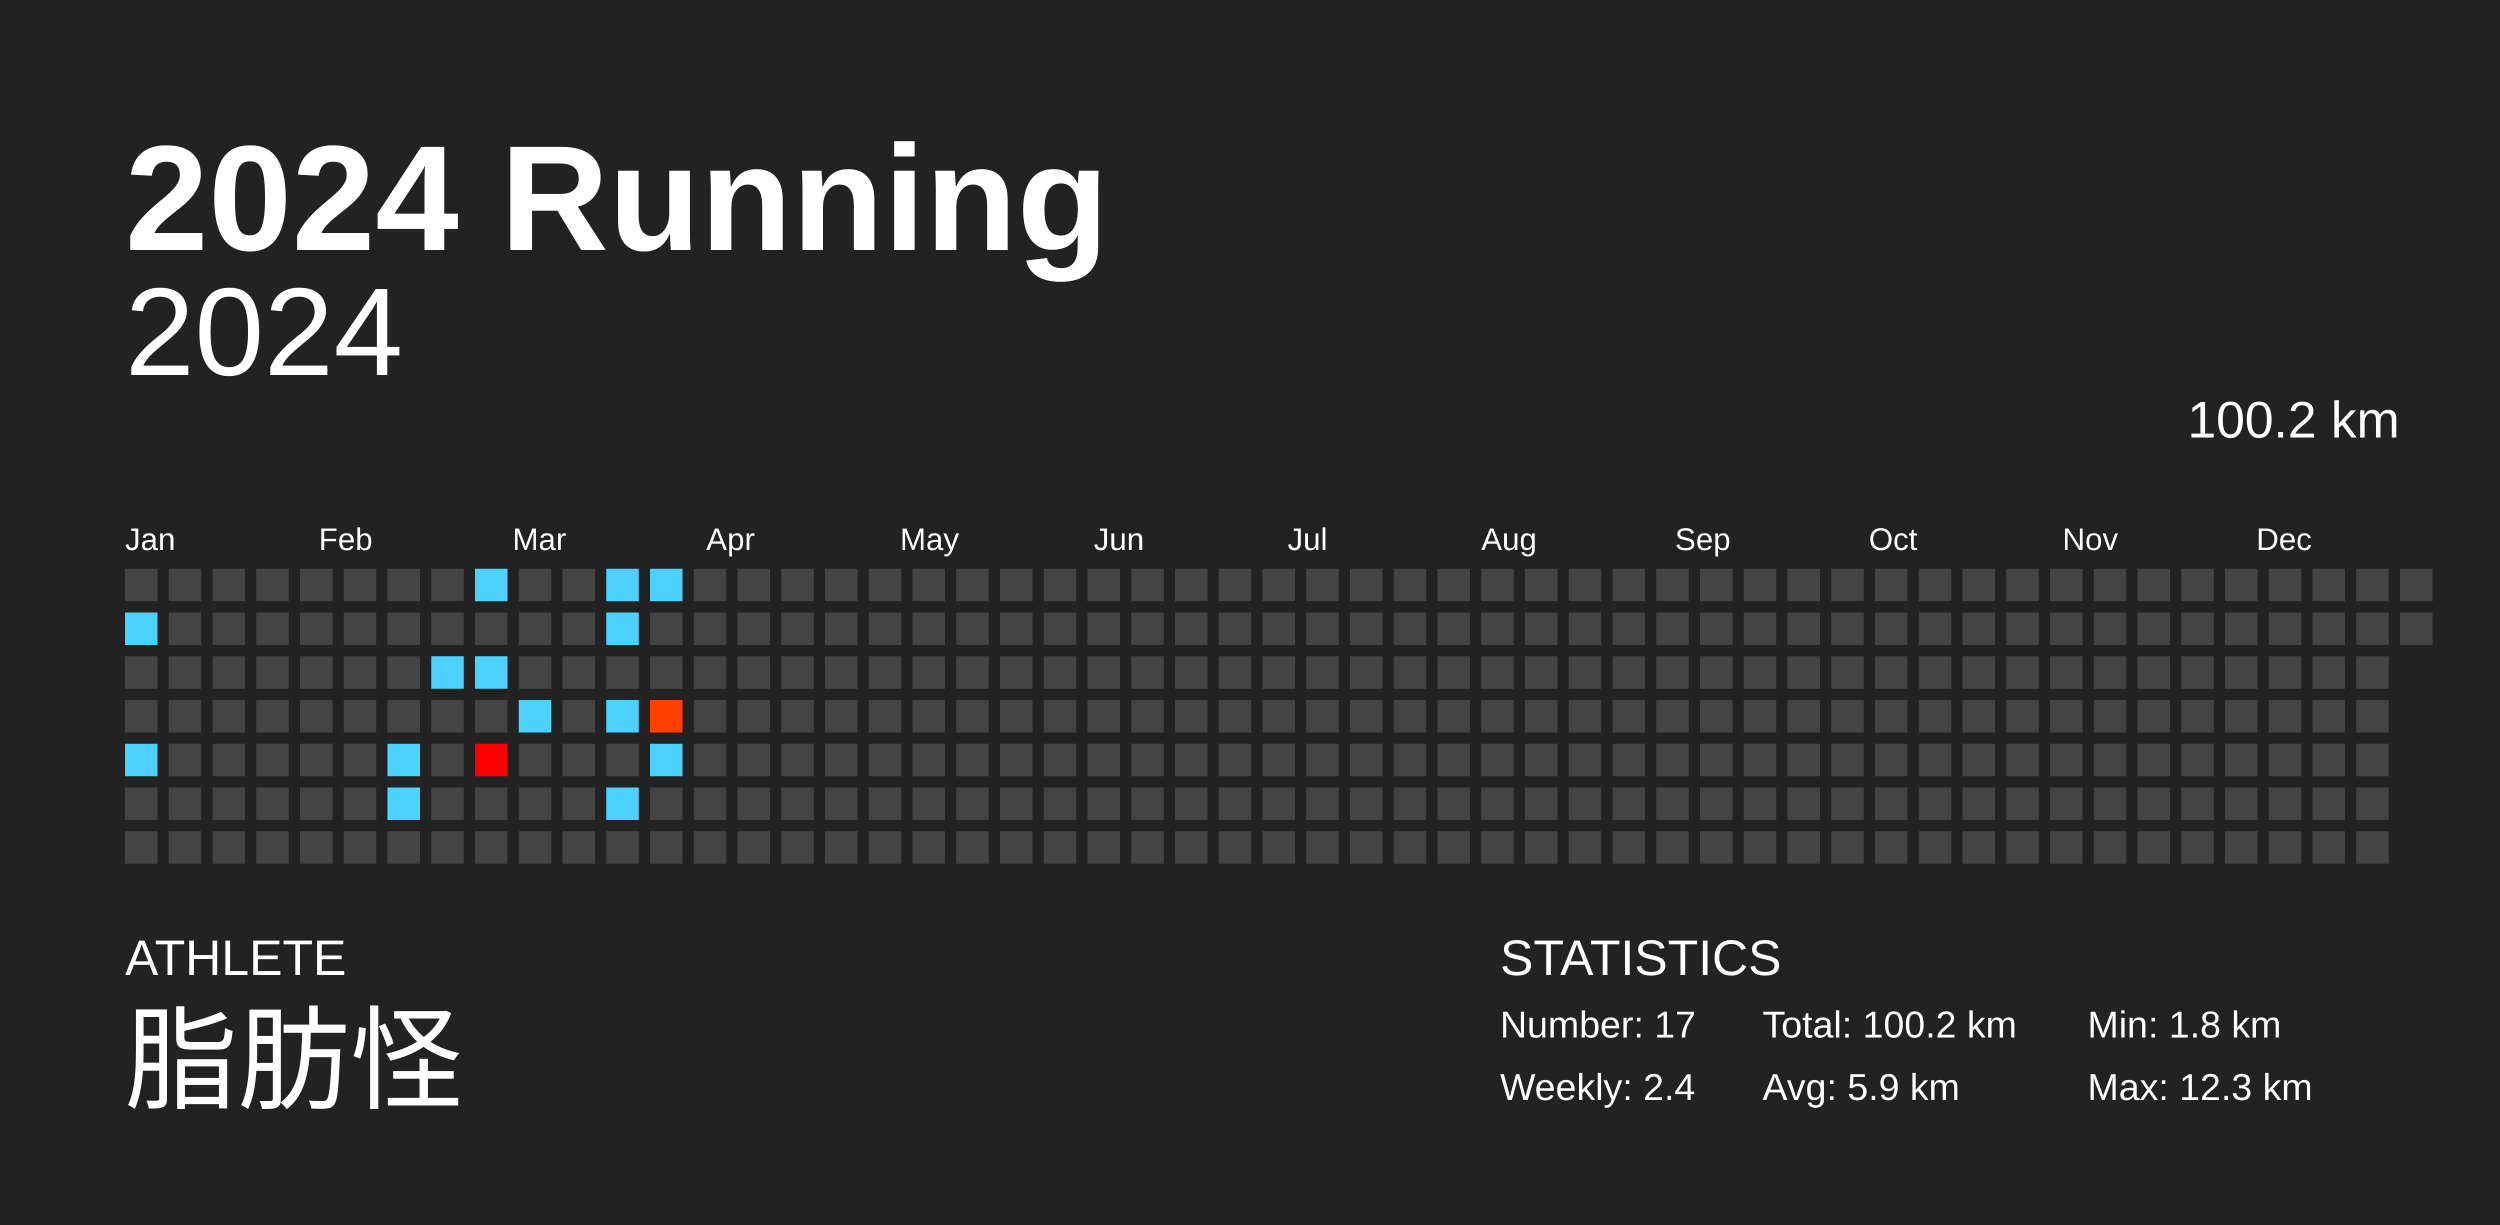
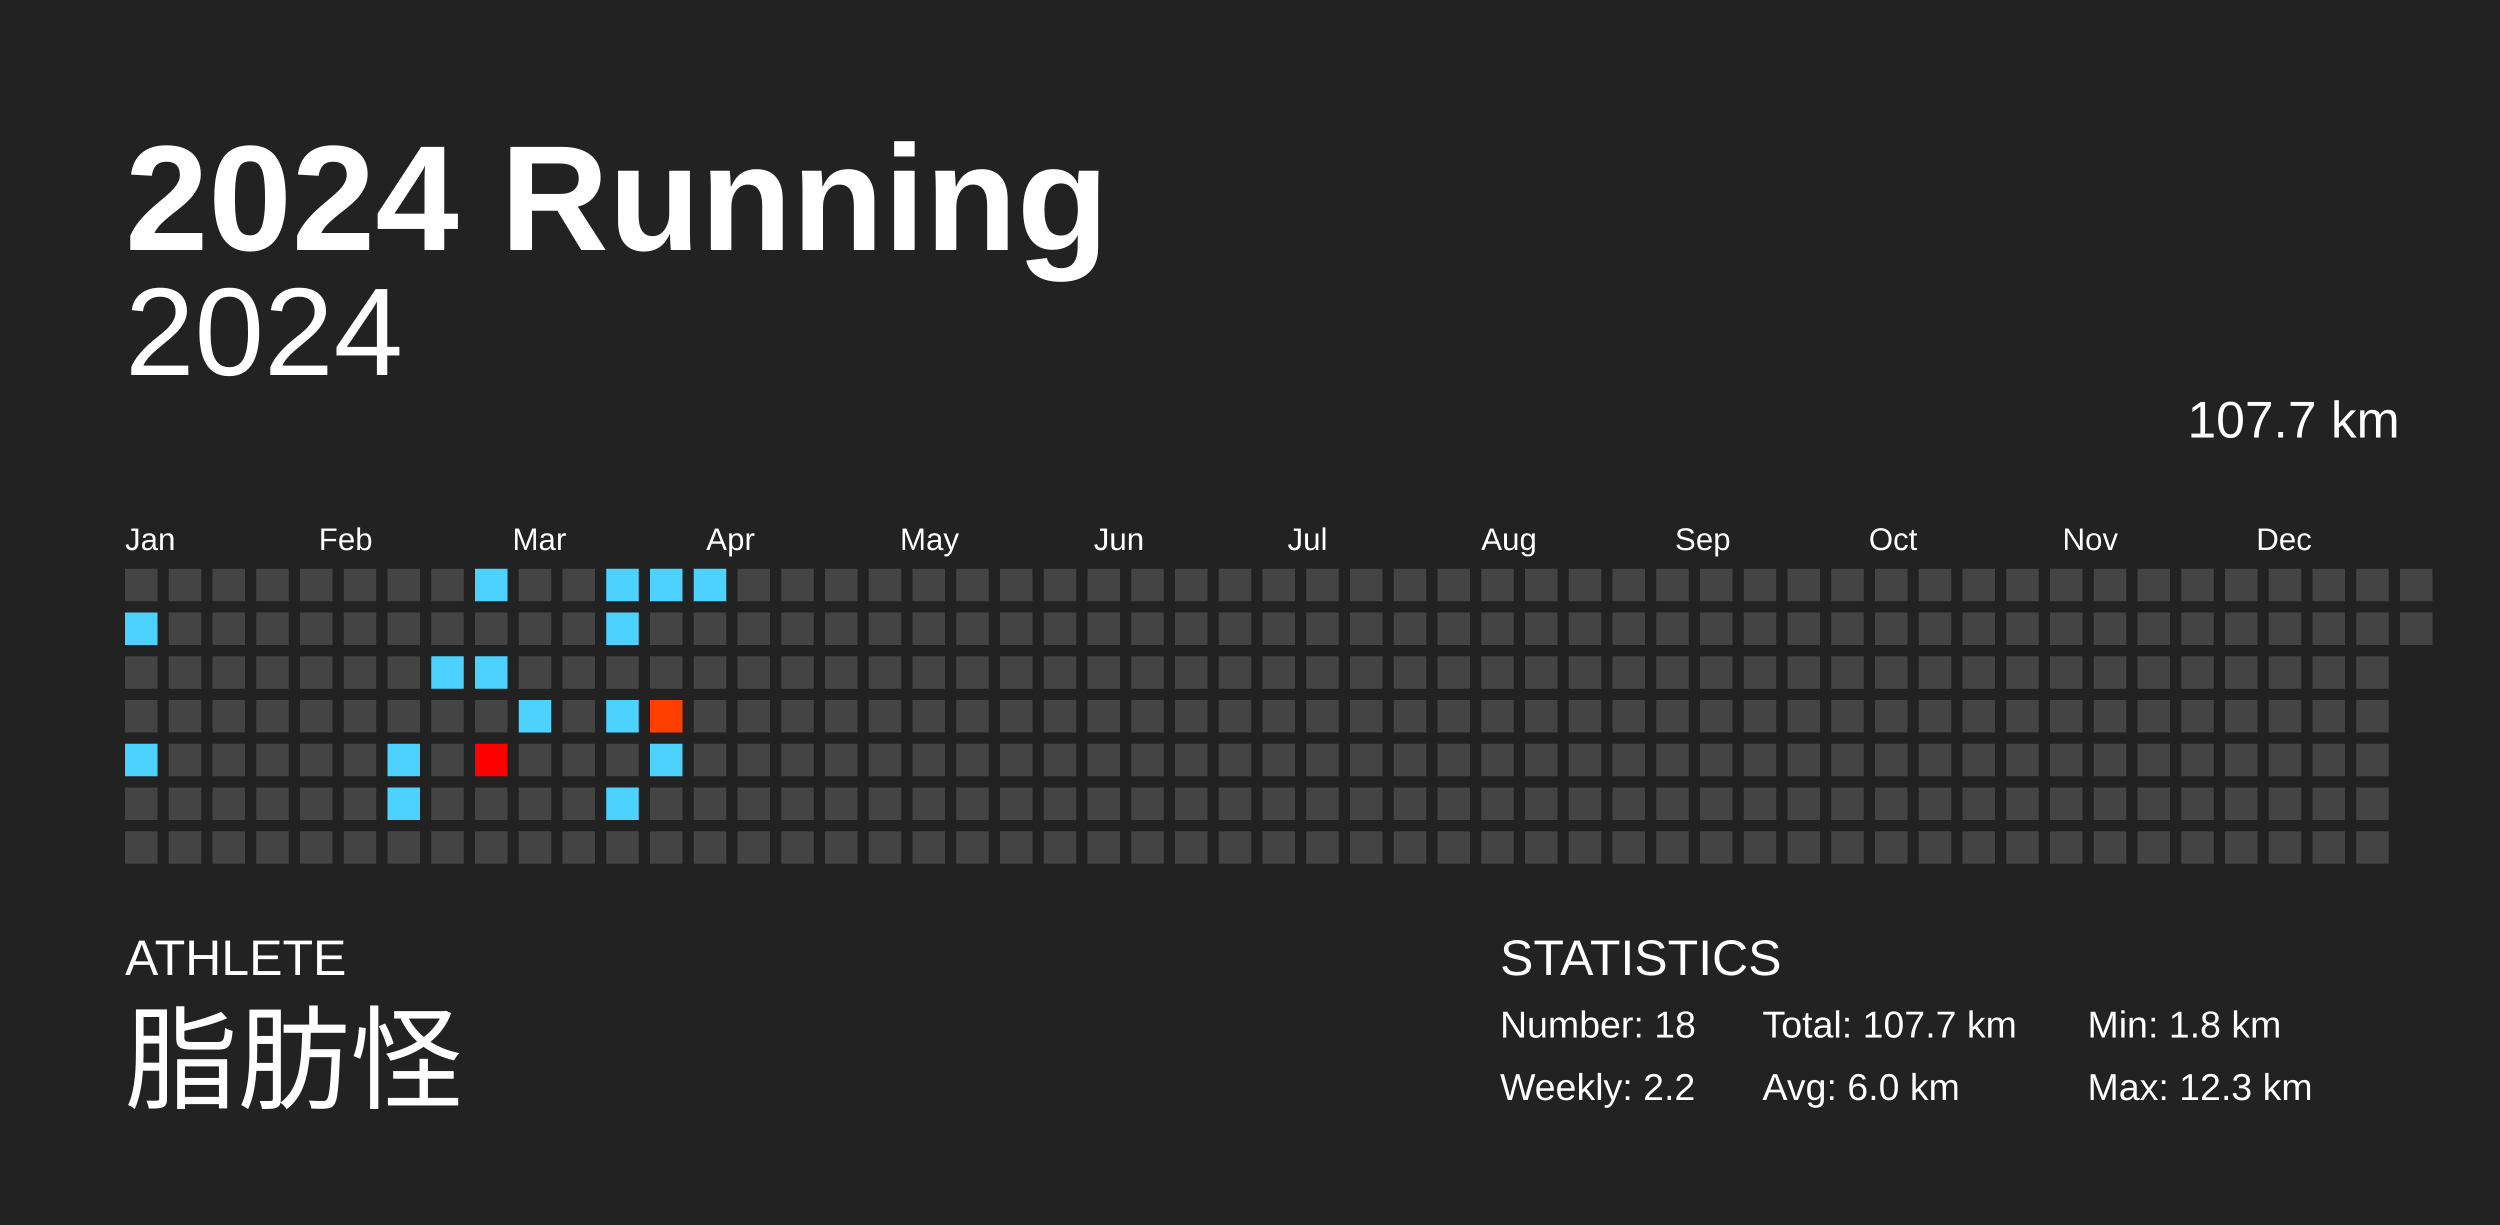
<svg xmlns="http://www.w3.org/2000/svg" baseProfile="full" height="98mm" version="1.1" viewBox="0,0,200,98" width="200mm">
  <defs />
  <rect fill="#222222" height="98" width="200" x="0" y="0" />
  <text fill="#FFFFFF" style="font-size:12px; font-family:Arial; font-weight:bold;" x="10" y="20">2024 Running</text>
  <text fill="#FFFFFF" style="font-size:4px; font-family:Arial" x="10" y="78">ATHLETE</text>
  <text fill="#FFFFFF" style="font-size:9px; font-family:Arial" x="10" y="88">脂肪怪</text>
  <text fill="#FFFFFF" style="font-size:4px; font-family:Arial" x="120" y="78">STATISTICS</text>
-   <text fill="#FFFFFF" style="font-size:3px; font-family:Arial" x="120" y="83">Number: 17</text>
-   <text fill="#FFFFFF" style="font-size:3px; font-family:Arial" x="120" y="88">Weekly: 2.4</text>
-   <text fill="#FFFFFF" style="font-size:3px; font-family:Arial" x="141" y="83">Total: 100.2 km</text>
-   <text fill="#FFFFFF" style="font-size:3px; font-family:Arial" x="141" y="88">Avg: 5.9 km</text>
+   <text fill="#FFFFFF" style="font-size:3px; font-family:Arial" x="120" y="83">Number: 18</text>
+   <text fill="#FFFFFF" style="font-size:3px; font-family:Arial" x="120" y="88">Weekly: 2.2</text>
+   <text fill="#FFFFFF" style="font-size:3px; font-family:Arial" x="141" y="83">Total: 107.7 km</text>
+   <text fill="#FFFFFF" style="font-size:3px; font-family:Arial" x="141" y="88">Avg: 6.0 km</text>
  <text fill="#FFFFFF" style="font-size:3px; font-family:Arial" x="167" y="83">Min: 1.8 km</text>
  <text fill="#FFFFFF" style="font-size:3px; font-family:Arial" x="167" y="88">Max: 12.3 km</text>
  <text alignment-baseline="hanging" fill="#FFFFFF" style="font-size:10.0px; font-family:Arial;" x="10" y="30">2024</text>
-   <text alignment-baseline="hanging" fill="#FFFFFF" style="font-size:4.125px; font-family:Arial;" x="175" y="35">100.2 km</text>
+   <text alignment-baseline="hanging" fill="#FFFFFF" style="font-size:4.125px; font-family:Arial;" x="175" y="35">107.7 km</text>
  <text fill="#FFFFFF" style="font-size:2.5px; font-family:Arial" x="10.0" y="44">Jan</text>
  <text fill="#FFFFFF" style="font-size:2.5px; font-family:Arial" x="25.5" y="44">Feb</text>
  <text fill="#FFFFFF" style="font-size:2.5px; font-family:Arial" x="41.0" y="44">Mar</text>
  <text fill="#FFFFFF" style="font-size:2.5px; font-family:Arial" x="56.5" y="44">Apr</text>
  <text fill="#FFFFFF" style="font-size:2.5px; font-family:Arial" x="72.0" y="44">May</text>
  <text fill="#FFFFFF" style="font-size:2.5px; font-family:Arial" x="87.5" y="44">Jun</text>
  <text fill="#FFFFFF" style="font-size:2.5px; font-family:Arial" x="103.0" y="44">Jul</text>
  <text fill="#FFFFFF" style="font-size:2.5px; font-family:Arial" x="118.5" y="44">Aug</text>
  <text fill="#FFFFFF" style="font-size:2.5px; font-family:Arial" x="134.0" y="44">Sep</text>
  <text fill="#FFFFFF" style="font-size:2.5px; font-family:Arial" x="149.5" y="44">Oct</text>
  <text fill="#FFFFFF" style="font-size:2.5px; font-family:Arial" x="165.0" y="44">Nov</text>
  <text fill="#FFFFFF" style="font-size:2.5px; font-family:Arial" x="180.5" y="44">Dec</text>
  <rect fill="#444444" height="2.6" width="2.6" x="10.0" y="45.5" />
  <rect fill="#4dd2ff" height="2.6" width="2.6" x="10.0" y="49.0" />
  <rect fill="#444444" height="2.6" width="2.6" x="10.0" y="52.5" />
  <rect fill="#444444" height="2.6" width="2.6" x="10.0" y="56.0" />
  <rect fill="#4dd2ff" height="2.6" width="2.6" x="10.0" y="59.5" />
  <rect fill="#444444" height="2.6" width="2.6" x="10.0" y="63.0" />
  <rect fill="#444444" height="2.6" width="2.6" x="10.0" y="66.5" />
  <rect fill="#444444" height="2.6" width="2.6" x="13.5" y="45.5" />
  <rect fill="#444444" height="2.6" width="2.6" x="13.5" y="49.0" />
  <rect fill="#444444" height="2.6" width="2.6" x="13.5" y="52.5" />
  <rect fill="#444444" height="2.6" width="2.6" x="13.5" y="56.0" />
  <rect fill="#444444" height="2.6" width="2.6" x="13.5" y="59.5" />
  <rect fill="#444444" height="2.6" width="2.6" x="13.5" y="63.0" />
  <rect fill="#444444" height="2.6" width="2.6" x="13.5" y="66.5" />
  <rect fill="#444444" height="2.6" width="2.6" x="17.0" y="45.5" />
  <rect fill="#444444" height="2.6" width="2.6" x="17.0" y="49.0" />
  <rect fill="#444444" height="2.6" width="2.6" x="17.0" y="52.5" />
  <rect fill="#444444" height="2.6" width="2.6" x="17.0" y="56.0" />
  <rect fill="#444444" height="2.6" width="2.6" x="17.0" y="59.5" />
  <rect fill="#444444" height="2.6" width="2.6" x="17.0" y="63.0" />
  <rect fill="#444444" height="2.6" width="2.6" x="17.0" y="66.5" />
  <rect fill="#444444" height="2.6" width="2.6" x="20.5" y="45.5" />
  <rect fill="#444444" height="2.6" width="2.6" x="20.5" y="49.0" />
  <rect fill="#444444" height="2.6" width="2.6" x="20.5" y="52.5" />
  <rect fill="#444444" height="2.6" width="2.6" x="20.5" y="56.0" />
  <rect fill="#444444" height="2.6" width="2.6" x="20.5" y="59.5" />
  <rect fill="#444444" height="2.6" width="2.6" x="20.5" y="63.0" />
  <rect fill="#444444" height="2.6" width="2.6" x="20.5" y="66.5" />
  <rect fill="#444444" height="2.6" width="2.6" x="24.0" y="45.5" />
  <rect fill="#444444" height="2.6" width="2.6" x="24.0" y="49.0" />
  <rect fill="#444444" height="2.6" width="2.6" x="24.0" y="52.5" />
  <rect fill="#444444" height="2.6" width="2.6" x="24.0" y="56.0" />
  <rect fill="#444444" height="2.6" width="2.6" x="24.0" y="59.5" />
  <rect fill="#444444" height="2.6" width="2.6" x="24.0" y="63.0" />
  <rect fill="#444444" height="2.6" width="2.6" x="24.0" y="66.5" />
  <rect fill="#444444" height="2.6" width="2.6" x="27.5" y="45.5" />
  <rect fill="#444444" height="2.6" width="2.6" x="27.5" y="49.0" />
  <rect fill="#444444" height="2.6" width="2.6" x="27.5" y="52.5" />
  <rect fill="#444444" height="2.6" width="2.6" x="27.5" y="56.0" />
  <rect fill="#444444" height="2.6" width="2.6" x="27.5" y="59.5" />
  <rect fill="#444444" height="2.6" width="2.6" x="27.5" y="63.0" />
  <rect fill="#444444" height="2.6" width="2.6" x="27.5" y="66.5" />
  <rect fill="#444444" height="2.6" width="2.6" x="31.0" y="45.5" />
  <rect fill="#444444" height="2.6" width="2.6" x="31.0" y="49.0" />
  <rect fill="#444444" height="2.6" width="2.6" x="31.0" y="52.5" />
  <rect fill="#444444" height="2.6" width="2.6" x="31.0" y="56.0" />
  <rect fill="#4dd2ff" height="2.6" width="2.6" x="31.0" y="59.5" />
  <rect fill="#4dd2ff" height="2.6" width="2.6" x="31.0" y="63.0" />
  <rect fill="#444444" height="2.6" width="2.6" x="31.0" y="66.5" />
  <rect fill="#444444" height="2.6" width="2.6" x="34.5" y="45.5" />
  <rect fill="#444444" height="2.6" width="2.6" x="34.5" y="49.0" />
  <rect fill="#4dd2ff" height="2.6" width="2.6" x="34.5" y="52.5" />
  <rect fill="#444444" height="2.6" width="2.6" x="34.5" y="56.0" />
  <rect fill="#444444" height="2.6" width="2.6" x="34.5" y="59.5" />
  <rect fill="#444444" height="2.6" width="2.6" x="34.5" y="63.0" />
  <rect fill="#444444" height="2.6" width="2.6" x="34.5" y="66.5" />
  <rect fill="#4dd2ff" height="2.6" width="2.6" x="38.0" y="45.5" />
  <rect fill="#444444" height="2.6" width="2.6" x="38.0" y="49.0" />
  <rect fill="#4dd2ff" height="2.6" width="2.6" x="38.0" y="52.5" />
  <rect fill="#444444" height="2.6" width="2.6" x="38.0" y="56.0" />
  <rect fill="#ff0000" height="2.6" width="2.6" x="38.0" y="59.5" />
  <rect fill="#444444" height="2.6" width="2.6" x="38.0" y="63.0" />
  <rect fill="#444444" height="2.6" width="2.6" x="38.0" y="66.5" />
  <rect fill="#444444" height="2.6" width="2.6" x="41.5" y="45.5" />
  <rect fill="#444444" height="2.6" width="2.6" x="41.5" y="49.0" />
  <rect fill="#444444" height="2.6" width="2.6" x="41.5" y="52.5" />
  <rect fill="#4dd2ff" height="2.6" width="2.6" x="41.5" y="56.0" />
  <rect fill="#444444" height="2.6" width="2.6" x="41.5" y="59.5" />
  <rect fill="#444444" height="2.6" width="2.6" x="41.5" y="63.0" />
  <rect fill="#444444" height="2.6" width="2.6" x="41.5" y="66.5" />
  <rect fill="#444444" height="2.6" width="2.6" x="45.0" y="45.5" />
  <rect fill="#444444" height="2.6" width="2.6" x="45.0" y="49.0" />
  <rect fill="#444444" height="2.6" width="2.6" x="45.0" y="52.5" />
  <rect fill="#444444" height="2.6" width="2.6" x="45.0" y="56.0" />
  <rect fill="#444444" height="2.6" width="2.6" x="45.0" y="59.5" />
  <rect fill="#444444" height="2.6" width="2.6" x="45.0" y="63.0" />
  <rect fill="#444444" height="2.6" width="2.6" x="45.0" y="66.5" />
  <rect fill="#4dd2ff" height="2.6" width="2.6" x="48.5" y="45.5" />
  <rect fill="#4dd2ff" height="2.6" width="2.6" x="48.5" y="49.0" />
  <rect fill="#444444" height="2.6" width="2.6" x="48.5" y="52.5" />
  <rect fill="#4dd2ff" height="2.6" width="2.6" x="48.5" y="56.0" />
  <rect fill="#444444" height="2.6" width="2.6" x="48.5" y="59.5" />
  <rect fill="#4dd2ff" height="2.6" width="2.6" x="48.5" y="63.0" />
  <rect fill="#444444" height="2.6" width="2.6" x="48.5" y="66.5" />
  <rect fill="#4dd2ff" height="2.6" width="2.6" x="52.0" y="45.5" />
  <rect fill="#444444" height="2.6" width="2.6" x="52.0" y="49.0" />
  <rect fill="#444444" height="2.6" width="2.6" x="52.0" y="52.5" />
  <rect fill="#ff3f00" height="2.6" width="2.6" x="52.0" y="56.0" />
  <rect fill="#4dd2ff" height="2.6" width="2.6" x="52.0" y="59.5" />
  <rect fill="#444444" height="2.6" width="2.6" x="52.0" y="63.0" />
  <rect fill="#444444" height="2.6" width="2.6" x="52.0" y="66.5" />
-   <rect fill="#444444" height="2.6" width="2.6" x="55.5" y="45.5" />
+   <rect fill="#4dd2ff" height="2.6" width="2.6" x="55.5" y="45.5" />
  <rect fill="#444444" height="2.6" width="2.6" x="55.5" y="49.0" />
  <rect fill="#444444" height="2.6" width="2.6" x="55.5" y="52.5" />
  <rect fill="#444444" height="2.6" width="2.6" x="55.5" y="56.0" />
  <rect fill="#444444" height="2.6" width="2.6" x="55.5" y="59.5" />
  <rect fill="#444444" height="2.6" width="2.6" x="55.5" y="63.0" />
  <rect fill="#444444" height="2.6" width="2.6" x="55.5" y="66.5" />
  <rect fill="#444444" height="2.6" width="2.6" x="59.0" y="45.5" />
  <rect fill="#444444" height="2.6" width="2.6" x="59.0" y="49.0" />
  <rect fill="#444444" height="2.6" width="2.6" x="59.0" y="52.5" />
  <rect fill="#444444" height="2.6" width="2.6" x="59.0" y="56.0" />
  <rect fill="#444444" height="2.6" width="2.6" x="59.0" y="59.5" />
  <rect fill="#444444" height="2.6" width="2.6" x="59.0" y="63.0" />
  <rect fill="#444444" height="2.6" width="2.6" x="59.0" y="66.5" />
  <rect fill="#444444" height="2.6" width="2.6" x="62.5" y="45.5" />
  <rect fill="#444444" height="2.6" width="2.6" x="62.5" y="49.0" />
  <rect fill="#444444" height="2.6" width="2.6" x="62.5" y="52.5" />
  <rect fill="#444444" height="2.6" width="2.6" x="62.5" y="56.0" />
  <rect fill="#444444" height="2.6" width="2.6" x="62.5" y="59.5" />
  <rect fill="#444444" height="2.6" width="2.6" x="62.5" y="63.0" />
  <rect fill="#444444" height="2.6" width="2.6" x="62.5" y="66.5" />
  <rect fill="#444444" height="2.6" width="2.6" x="66.0" y="45.5" />
  <rect fill="#444444" height="2.6" width="2.6" x="66.0" y="49.0" />
  <rect fill="#444444" height="2.6" width="2.6" x="66.0" y="52.5" />
  <rect fill="#444444" height="2.6" width="2.6" x="66.0" y="56.0" />
  <rect fill="#444444" height="2.6" width="2.6" x="66.0" y="59.5" />
  <rect fill="#444444" height="2.6" width="2.6" x="66.0" y="63.0" />
  <rect fill="#444444" height="2.6" width="2.6" x="66.0" y="66.5" />
  <rect fill="#444444" height="2.6" width="2.6" x="69.5" y="45.5" />
  <rect fill="#444444" height="2.6" width="2.6" x="69.5" y="49.0" />
  <rect fill="#444444" height="2.6" width="2.6" x="69.5" y="52.5" />
  <rect fill="#444444" height="2.6" width="2.6" x="69.5" y="56.0" />
  <rect fill="#444444" height="2.6" width="2.6" x="69.5" y="59.5" />
  <rect fill="#444444" height="2.6" width="2.6" x="69.5" y="63.0" />
  <rect fill="#444444" height="2.6" width="2.6" x="69.5" y="66.5" />
  <rect fill="#444444" height="2.6" width="2.6" x="73.0" y="45.5" />
  <rect fill="#444444" height="2.6" width="2.6" x="73.0" y="49.0" />
  <rect fill="#444444" height="2.6" width="2.6" x="73.0" y="52.5" />
  <rect fill="#444444" height="2.6" width="2.6" x="73.0" y="56.0" />
  <rect fill="#444444" height="2.6" width="2.6" x="73.0" y="59.5" />
  <rect fill="#444444" height="2.6" width="2.6" x="73.0" y="63.0" />
  <rect fill="#444444" height="2.6" width="2.6" x="73.0" y="66.5" />
  <rect fill="#444444" height="2.6" width="2.6" x="76.5" y="45.5" />
  <rect fill="#444444" height="2.6" width="2.6" x="76.5" y="49.0" />
  <rect fill="#444444" height="2.6" width="2.6" x="76.5" y="52.5" />
  <rect fill="#444444" height="2.6" width="2.6" x="76.5" y="56.0" />
  <rect fill="#444444" height="2.6" width="2.6" x="76.5" y="59.5" />
  <rect fill="#444444" height="2.6" width="2.6" x="76.5" y="63.0" />
  <rect fill="#444444" height="2.6" width="2.6" x="76.5" y="66.5" />
  <rect fill="#444444" height="2.6" width="2.6" x="80.0" y="45.5" />
  <rect fill="#444444" height="2.6" width="2.6" x="80.0" y="49.0" />
  <rect fill="#444444" height="2.6" width="2.6" x="80.0" y="52.5" />
  <rect fill="#444444" height="2.6" width="2.6" x="80.0" y="56.0" />
  <rect fill="#444444" height="2.6" width="2.6" x="80.0" y="59.5" />
  <rect fill="#444444" height="2.6" width="2.6" x="80.0" y="63.0" />
  <rect fill="#444444" height="2.6" width="2.6" x="80.0" y="66.5" />
  <rect fill="#444444" height="2.6" width="2.6" x="83.5" y="45.5" />
  <rect fill="#444444" height="2.6" width="2.6" x="83.5" y="49.0" />
  <rect fill="#444444" height="2.6" width="2.6" x="83.5" y="52.5" />
  <rect fill="#444444" height="2.6" width="2.6" x="83.5" y="56.0" />
  <rect fill="#444444" height="2.6" width="2.6" x="83.5" y="59.5" />
  <rect fill="#444444" height="2.6" width="2.6" x="83.5" y="63.0" />
  <rect fill="#444444" height="2.6" width="2.6" x="83.5" y="66.5" />
  <rect fill="#444444" height="2.6" width="2.6" x="87.0" y="45.5" />
  <rect fill="#444444" height="2.6" width="2.6" x="87.0" y="49.0" />
  <rect fill="#444444" height="2.6" width="2.6" x="87.0" y="52.5" />
  <rect fill="#444444" height="2.6" width="2.6" x="87.0" y="56.0" />
  <rect fill="#444444" height="2.6" width="2.6" x="87.0" y="59.5" />
  <rect fill="#444444" height="2.6" width="2.6" x="87.0" y="63.0" />
  <rect fill="#444444" height="2.6" width="2.6" x="87.0" y="66.5" />
  <rect fill="#444444" height="2.6" width="2.6" x="90.5" y="45.5" />
  <rect fill="#444444" height="2.6" width="2.6" x="90.5" y="49.0" />
  <rect fill="#444444" height="2.6" width="2.6" x="90.5" y="52.5" />
  <rect fill="#444444" height="2.6" width="2.6" x="90.5" y="56.0" />
  <rect fill="#444444" height="2.6" width="2.6" x="90.5" y="59.5" />
  <rect fill="#444444" height="2.6" width="2.6" x="90.5" y="63.0" />
  <rect fill="#444444" height="2.6" width="2.6" x="90.5" y="66.5" />
  <rect fill="#444444" height="2.6" width="2.6" x="94.0" y="45.5" />
  <rect fill="#444444" height="2.6" width="2.6" x="94.0" y="49.0" />
  <rect fill="#444444" height="2.6" width="2.6" x="94.0" y="52.5" />
  <rect fill="#444444" height="2.6" width="2.6" x="94.0" y="56.0" />
  <rect fill="#444444" height="2.6" width="2.6" x="94.0" y="59.5" />
  <rect fill="#444444" height="2.6" width="2.6" x="94.0" y="63.0" />
  <rect fill="#444444" height="2.6" width="2.6" x="94.0" y="66.5" />
  <rect fill="#444444" height="2.6" width="2.6" x="97.5" y="45.5" />
  <rect fill="#444444" height="2.6" width="2.6" x="97.5" y="49.0" />
  <rect fill="#444444" height="2.6" width="2.6" x="97.5" y="52.5" />
  <rect fill="#444444" height="2.6" width="2.6" x="97.5" y="56.0" />
  <rect fill="#444444" height="2.6" width="2.6" x="97.5" y="59.5" />
  <rect fill="#444444" height="2.6" width="2.6" x="97.5" y="63.0" />
  <rect fill="#444444" height="2.6" width="2.6" x="97.5" y="66.5" />
  <rect fill="#444444" height="2.6" width="2.6" x="101.0" y="45.5" />
  <rect fill="#444444" height="2.6" width="2.6" x="101.0" y="49.0" />
  <rect fill="#444444" height="2.6" width="2.6" x="101.0" y="52.5" />
  <rect fill="#444444" height="2.6" width="2.6" x="101.0" y="56.0" />
  <rect fill="#444444" height="2.6" width="2.6" x="101.0" y="59.5" />
  <rect fill="#444444" height="2.6" width="2.6" x="101.0" y="63.0" />
  <rect fill="#444444" height="2.6" width="2.6" x="101.0" y="66.5" />
  <rect fill="#444444" height="2.6" width="2.6" x="104.5" y="45.5" />
  <rect fill="#444444" height="2.6" width="2.6" x="104.5" y="49.0" />
  <rect fill="#444444" height="2.6" width="2.6" x="104.5" y="52.5" />
  <rect fill="#444444" height="2.6" width="2.6" x="104.5" y="56.0" />
  <rect fill="#444444" height="2.6" width="2.6" x="104.5" y="59.5" />
  <rect fill="#444444" height="2.6" width="2.6" x="104.5" y="63.0" />
  <rect fill="#444444" height="2.6" width="2.6" x="104.5" y="66.5" />
  <rect fill="#444444" height="2.6" width="2.6" x="108.0" y="45.5" />
  <rect fill="#444444" height="2.6" width="2.6" x="108.0" y="49.0" />
  <rect fill="#444444" height="2.6" width="2.6" x="108.0" y="52.5" />
  <rect fill="#444444" height="2.6" width="2.6" x="108.0" y="56.0" />
  <rect fill="#444444" height="2.6" width="2.6" x="108.0" y="59.5" />
  <rect fill="#444444" height="2.6" width="2.6" x="108.0" y="63.0" />
  <rect fill="#444444" height="2.6" width="2.6" x="108.0" y="66.5" />
  <rect fill="#444444" height="2.6" width="2.6" x="111.5" y="45.5" />
  <rect fill="#444444" height="2.6" width="2.6" x="111.5" y="49.0" />
  <rect fill="#444444" height="2.6" width="2.6" x="111.5" y="52.5" />
  <rect fill="#444444" height="2.6" width="2.6" x="111.5" y="56.0" />
  <rect fill="#444444" height="2.6" width="2.6" x="111.5" y="59.5" />
  <rect fill="#444444" height="2.6" width="2.6" x="111.5" y="63.0" />
  <rect fill="#444444" height="2.6" width="2.6" x="111.5" y="66.5" />
  <rect fill="#444444" height="2.6" width="2.6" x="115.0" y="45.5" />
  <rect fill="#444444" height="2.6" width="2.6" x="115.0" y="49.0" />
  <rect fill="#444444" height="2.6" width="2.6" x="115.0" y="52.5" />
  <rect fill="#444444" height="2.6" width="2.6" x="115.0" y="56.0" />
  <rect fill="#444444" height="2.6" width="2.6" x="115.0" y="59.5" />
  <rect fill="#444444" height="2.6" width="2.6" x="115.0" y="63.0" />
  <rect fill="#444444" height="2.6" width="2.6" x="115.0" y="66.5" />
  <rect fill="#444444" height="2.6" width="2.6" x="118.5" y="45.5" />
  <rect fill="#444444" height="2.6" width="2.6" x="118.5" y="49.0" />
  <rect fill="#444444" height="2.6" width="2.6" x="118.5" y="52.5" />
  <rect fill="#444444" height="2.6" width="2.6" x="118.5" y="56.0" />
  <rect fill="#444444" height="2.6" width="2.6" x="118.5" y="59.5" />
  <rect fill="#444444" height="2.6" width="2.6" x="118.5" y="63.0" />
  <rect fill="#444444" height="2.6" width="2.6" x="118.5" y="66.5" />
  <rect fill="#444444" height="2.6" width="2.6" x="122.0" y="45.5" />
  <rect fill="#444444" height="2.6" width="2.6" x="122.0" y="49.0" />
  <rect fill="#444444" height="2.6" width="2.6" x="122.0" y="52.5" />
  <rect fill="#444444" height="2.6" width="2.6" x="122.0" y="56.0" />
  <rect fill="#444444" height="2.6" width="2.6" x="122.0" y="59.5" />
  <rect fill="#444444" height="2.6" width="2.6" x="122.0" y="63.0" />
  <rect fill="#444444" height="2.6" width="2.6" x="122.0" y="66.5" />
  <rect fill="#444444" height="2.6" width="2.6" x="125.5" y="45.5" />
  <rect fill="#444444" height="2.6" width="2.6" x="125.5" y="49.0" />
  <rect fill="#444444" height="2.6" width="2.6" x="125.5" y="52.5" />
  <rect fill="#444444" height="2.6" width="2.6" x="125.5" y="56.0" />
  <rect fill="#444444" height="2.6" width="2.6" x="125.5" y="59.5" />
  <rect fill="#444444" height="2.6" width="2.6" x="125.5" y="63.0" />
  <rect fill="#444444" height="2.6" width="2.6" x="125.5" y="66.5" />
  <rect fill="#444444" height="2.6" width="2.6" x="129.0" y="45.5" />
  <rect fill="#444444" height="2.6" width="2.6" x="129.0" y="49.0" />
  <rect fill="#444444" height="2.6" width="2.6" x="129.0" y="52.5" />
  <rect fill="#444444" height="2.6" width="2.6" x="129.0" y="56.0" />
  <rect fill="#444444" height="2.6" width="2.6" x="129.0" y="59.5" />
  <rect fill="#444444" height="2.6" width="2.6" x="129.0" y="63.0" />
  <rect fill="#444444" height="2.6" width="2.6" x="129.0" y="66.5" />
  <rect fill="#444444" height="2.6" width="2.6" x="132.5" y="45.5" />
  <rect fill="#444444" height="2.6" width="2.6" x="132.5" y="49.0" />
  <rect fill="#444444" height="2.6" width="2.6" x="132.5" y="52.5" />
  <rect fill="#444444" height="2.6" width="2.6" x="132.5" y="56.0" />
  <rect fill="#444444" height="2.6" width="2.6" x="132.5" y="59.5" />
  <rect fill="#444444" height="2.6" width="2.6" x="132.5" y="63.0" />
  <rect fill="#444444" height="2.6" width="2.6" x="132.5" y="66.5" />
  <rect fill="#444444" height="2.6" width="2.6" x="136.0" y="45.5" />
  <rect fill="#444444" height="2.6" width="2.6" x="136.0" y="49.0" />
  <rect fill="#444444" height="2.6" width="2.6" x="136.0" y="52.5" />
  <rect fill="#444444" height="2.6" width="2.6" x="136.0" y="56.0" />
  <rect fill="#444444" height="2.6" width="2.6" x="136.0" y="59.5" />
  <rect fill="#444444" height="2.6" width="2.6" x="136.0" y="63.0" />
  <rect fill="#444444" height="2.6" width="2.6" x="136.0" y="66.5" />
  <rect fill="#444444" height="2.6" width="2.6" x="139.5" y="45.5" />
  <rect fill="#444444" height="2.6" width="2.6" x="139.5" y="49.0" />
  <rect fill="#444444" height="2.6" width="2.6" x="139.5" y="52.5" />
  <rect fill="#444444" height="2.6" width="2.6" x="139.5" y="56.0" />
  <rect fill="#444444" height="2.6" width="2.6" x="139.5" y="59.5" />
  <rect fill="#444444" height="2.6" width="2.6" x="139.5" y="63.0" />
  <rect fill="#444444" height="2.6" width="2.6" x="139.5" y="66.5" />
  <rect fill="#444444" height="2.6" width="2.6" x="143.0" y="45.5" />
  <rect fill="#444444" height="2.6" width="2.6" x="143.0" y="49.0" />
  <rect fill="#444444" height="2.6" width="2.6" x="143.0" y="52.5" />
  <rect fill="#444444" height="2.6" width="2.6" x="143.0" y="56.0" />
  <rect fill="#444444" height="2.6" width="2.6" x="143.0" y="59.5" />
  <rect fill="#444444" height="2.6" width="2.6" x="143.0" y="63.0" />
  <rect fill="#444444" height="2.6" width="2.6" x="143.0" y="66.5" />
  <rect fill="#444444" height="2.6" width="2.6" x="146.5" y="45.5" />
  <rect fill="#444444" height="2.6" width="2.6" x="146.5" y="49.0" />
  <rect fill="#444444" height="2.6" width="2.6" x="146.5" y="52.5" />
  <rect fill="#444444" height="2.6" width="2.6" x="146.5" y="56.0" />
  <rect fill="#444444" height="2.6" width="2.6" x="146.5" y="59.5" />
  <rect fill="#444444" height="2.6" width="2.6" x="146.5" y="63.0" />
  <rect fill="#444444" height="2.6" width="2.6" x="146.5" y="66.5" />
  <rect fill="#444444" height="2.6" width="2.6" x="150.0" y="45.5" />
  <rect fill="#444444" height="2.6" width="2.6" x="150.0" y="49.0" />
  <rect fill="#444444" height="2.6" width="2.6" x="150.0" y="52.5" />
  <rect fill="#444444" height="2.6" width="2.6" x="150.0" y="56.0" />
  <rect fill="#444444" height="2.6" width="2.6" x="150.0" y="59.5" />
  <rect fill="#444444" height="2.6" width="2.6" x="150.0" y="63.0" />
  <rect fill="#444444" height="2.6" width="2.6" x="150.0" y="66.5" />
  <rect fill="#444444" height="2.6" width="2.6" x="153.5" y="45.5" />
  <rect fill="#444444" height="2.6" width="2.6" x="153.5" y="49.0" />
  <rect fill="#444444" height="2.6" width="2.6" x="153.5" y="52.5" />
  <rect fill="#444444" height="2.6" width="2.6" x="153.5" y="56.0" />
  <rect fill="#444444" height="2.6" width="2.6" x="153.5" y="59.5" />
  <rect fill="#444444" height="2.6" width="2.6" x="153.5" y="63.0" />
  <rect fill="#444444" height="2.6" width="2.6" x="153.5" y="66.5" />
  <rect fill="#444444" height="2.6" width="2.6" x="157.0" y="45.5" />
  <rect fill="#444444" height="2.6" width="2.6" x="157.0" y="49.0" />
  <rect fill="#444444" height="2.6" width="2.6" x="157.0" y="52.5" />
  <rect fill="#444444" height="2.6" width="2.6" x="157.0" y="56.0" />
  <rect fill="#444444" height="2.6" width="2.6" x="157.0" y="59.5" />
  <rect fill="#444444" height="2.6" width="2.6" x="157.0" y="63.0" />
  <rect fill="#444444" height="2.6" width="2.6" x="157.0" y="66.5" />
  <rect fill="#444444" height="2.6" width="2.6" x="160.5" y="45.5" />
  <rect fill="#444444" height="2.6" width="2.6" x="160.5" y="49.0" />
  <rect fill="#444444" height="2.6" width="2.6" x="160.5" y="52.5" />
  <rect fill="#444444" height="2.6" width="2.6" x="160.5" y="56.0" />
  <rect fill="#444444" height="2.6" width="2.6" x="160.5" y="59.5" />
  <rect fill="#444444" height="2.6" width="2.6" x="160.5" y="63.0" />
  <rect fill="#444444" height="2.6" width="2.6" x="160.5" y="66.5" />
  <rect fill="#444444" height="2.6" width="2.6" x="164.0" y="45.5" />
  <rect fill="#444444" height="2.6" width="2.6" x="164.0" y="49.0" />
  <rect fill="#444444" height="2.6" width="2.6" x="164.0" y="52.5" />
  <rect fill="#444444" height="2.6" width="2.6" x="164.0" y="56.0" />
  <rect fill="#444444" height="2.6" width="2.6" x="164.0" y="59.5" />
  <rect fill="#444444" height="2.6" width="2.6" x="164.0" y="63.0" />
  <rect fill="#444444" height="2.6" width="2.6" x="164.0" y="66.5" />
  <rect fill="#444444" height="2.6" width="2.6" x="167.5" y="45.5" />
  <rect fill="#444444" height="2.6" width="2.6" x="167.5" y="49.0" />
  <rect fill="#444444" height="2.6" width="2.6" x="167.5" y="52.5" />
  <rect fill="#444444" height="2.6" width="2.6" x="167.5" y="56.0" />
  <rect fill="#444444" height="2.6" width="2.6" x="167.5" y="59.5" />
  <rect fill="#444444" height="2.6" width="2.6" x="167.5" y="63.0" />
  <rect fill="#444444" height="2.6" width="2.6" x="167.5" y="66.5" />
  <rect fill="#444444" height="2.6" width="2.6" x="171.0" y="45.5" />
  <rect fill="#444444" height="2.6" width="2.6" x="171.0" y="49.0" />
  <rect fill="#444444" height="2.6" width="2.6" x="171.0" y="52.5" />
  <rect fill="#444444" height="2.6" width="2.6" x="171.0" y="56.0" />
  <rect fill="#444444" height="2.6" width="2.6" x="171.0" y="59.5" />
  <rect fill="#444444" height="2.6" width="2.6" x="171.0" y="63.0" />
  <rect fill="#444444" height="2.6" width="2.6" x="171.0" y="66.5" />
  <rect fill="#444444" height="2.6" width="2.6" x="174.5" y="45.5" />
  <rect fill="#444444" height="2.6" width="2.6" x="174.5" y="49.0" />
  <rect fill="#444444" height="2.6" width="2.6" x="174.5" y="52.5" />
  <rect fill="#444444" height="2.6" width="2.6" x="174.5" y="56.0" />
  <rect fill="#444444" height="2.6" width="2.6" x="174.5" y="59.5" />
  <rect fill="#444444" height="2.6" width="2.6" x="174.5" y="63.0" />
  <rect fill="#444444" height="2.6" width="2.6" x="174.5" y="66.5" />
  <rect fill="#444444" height="2.6" width="2.6" x="178.0" y="45.5" />
  <rect fill="#444444" height="2.6" width="2.6" x="178.0" y="49.0" />
  <rect fill="#444444" height="2.6" width="2.6" x="178.0" y="52.5" />
  <rect fill="#444444" height="2.6" width="2.6" x="178.0" y="56.0" />
  <rect fill="#444444" height="2.6" width="2.6" x="178.0" y="59.5" />
  <rect fill="#444444" height="2.6" width="2.6" x="178.0" y="63.0" />
  <rect fill="#444444" height="2.6" width="2.6" x="178.0" y="66.5" />
  <rect fill="#444444" height="2.6" width="2.6" x="181.5" y="45.5" />
  <rect fill="#444444" height="2.6" width="2.6" x="181.5" y="49.0" />
  <rect fill="#444444" height="2.6" width="2.6" x="181.5" y="52.5" />
  <rect fill="#444444" height="2.6" width="2.6" x="181.5" y="56.0" />
  <rect fill="#444444" height="2.6" width="2.6" x="181.5" y="59.5" />
  <rect fill="#444444" height="2.6" width="2.6" x="181.5" y="63.0" />
  <rect fill="#444444" height="2.6" width="2.6" x="181.5" y="66.5" />
  <rect fill="#444444" height="2.6" width="2.6" x="185.0" y="45.5" />
  <rect fill="#444444" height="2.6" width="2.6" x="185.0" y="49.0" />
  <rect fill="#444444" height="2.6" width="2.6" x="185.0" y="52.5" />
  <rect fill="#444444" height="2.6" width="2.6" x="185.0" y="56.0" />
  <rect fill="#444444" height="2.6" width="2.6" x="185.0" y="59.5" />
  <rect fill="#444444" height="2.6" width="2.6" x="185.0" y="63.0" />
  <rect fill="#444444" height="2.6" width="2.6" x="185.0" y="66.5" />
  <rect fill="#444444" height="2.6" width="2.6" x="188.5" y="45.5" />
  <rect fill="#444444" height="2.6" width="2.6" x="188.5" y="49.0" />
  <rect fill="#444444" height="2.6" width="2.6" x="188.5" y="52.5" />
  <rect fill="#444444" height="2.6" width="2.6" x="188.5" y="56.0" />
  <rect fill="#444444" height="2.6" width="2.6" x="188.5" y="59.5" />
  <rect fill="#444444" height="2.6" width="2.6" x="188.5" y="63.0" />
  <rect fill="#444444" height="2.6" width="2.6" x="188.5" y="66.5" />
  <rect fill="#444444" height="2.6" width="2.6" x="192.0" y="45.5" />
  <rect fill="#444444" height="2.6" width="2.6" x="192.0" y="49.0" />
</svg>
